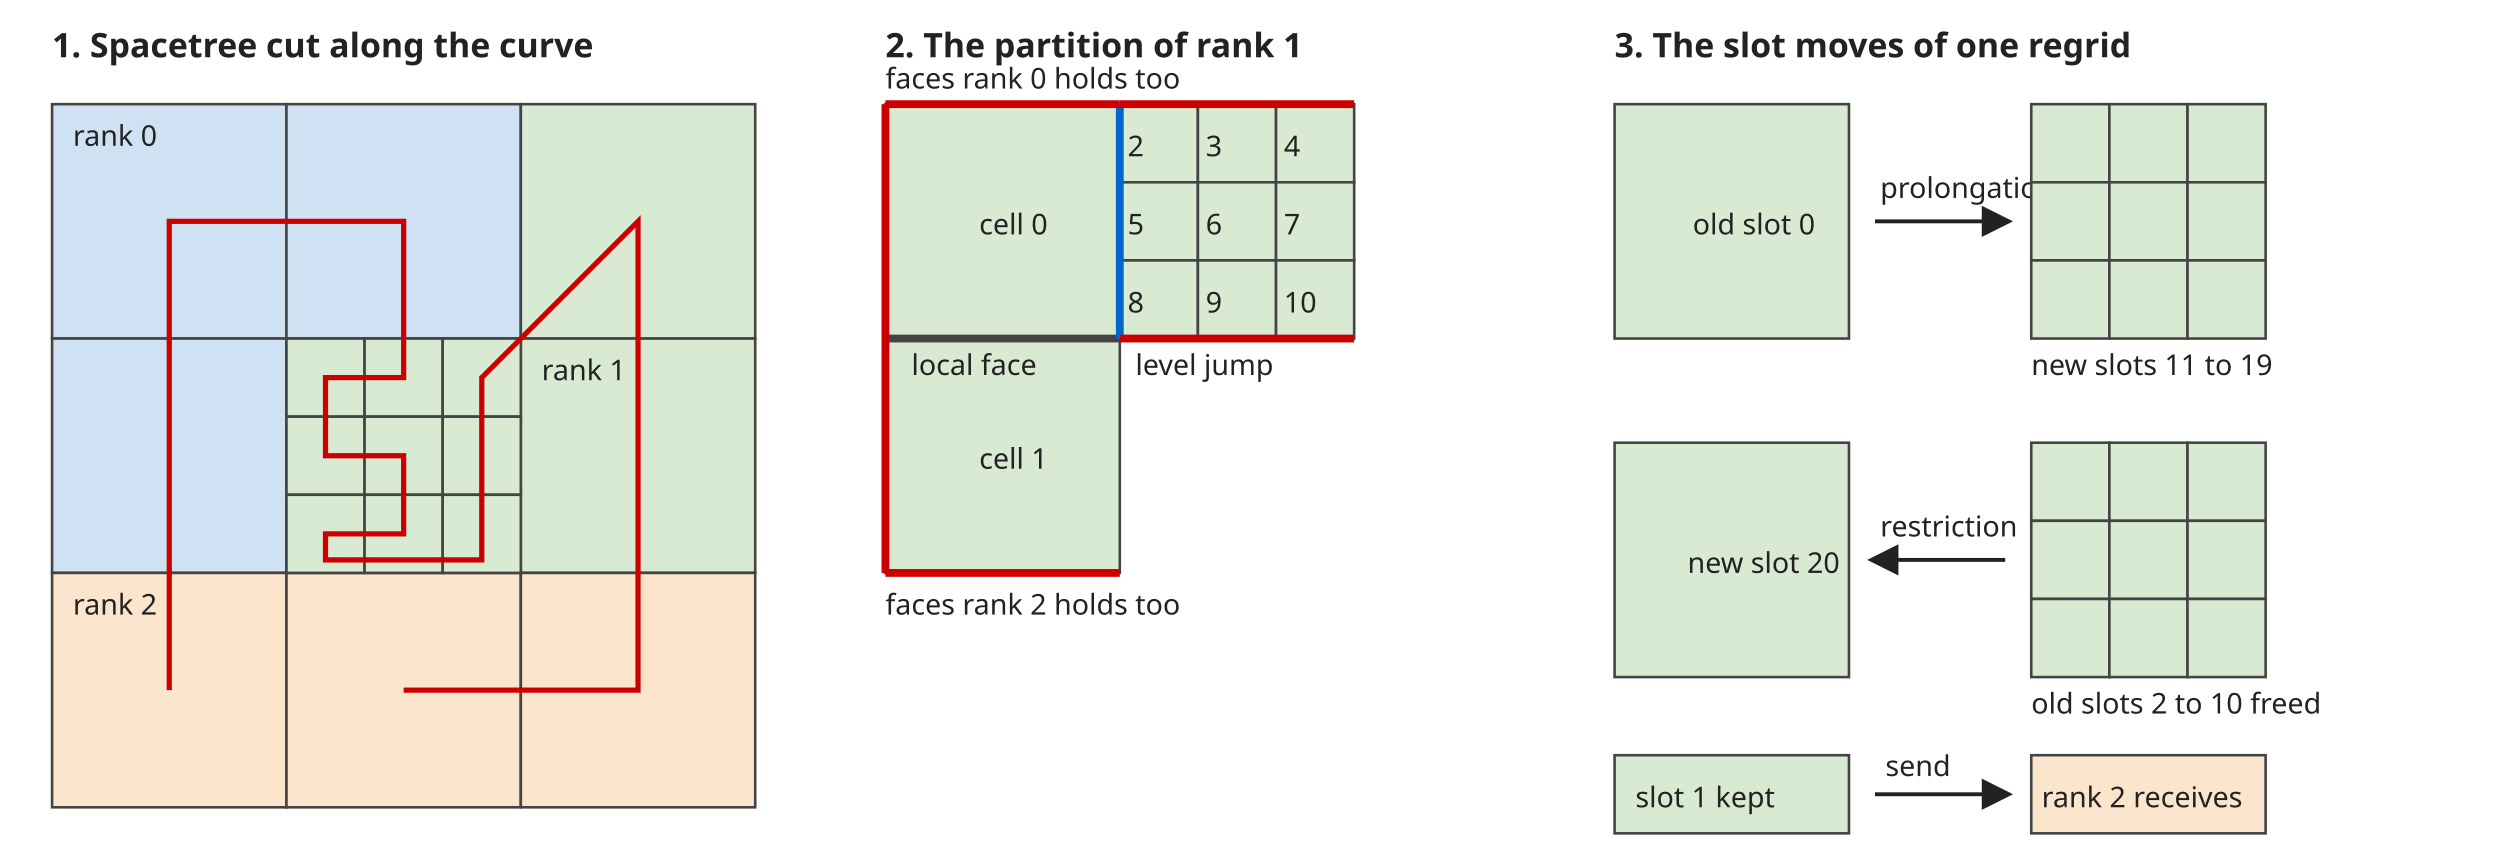
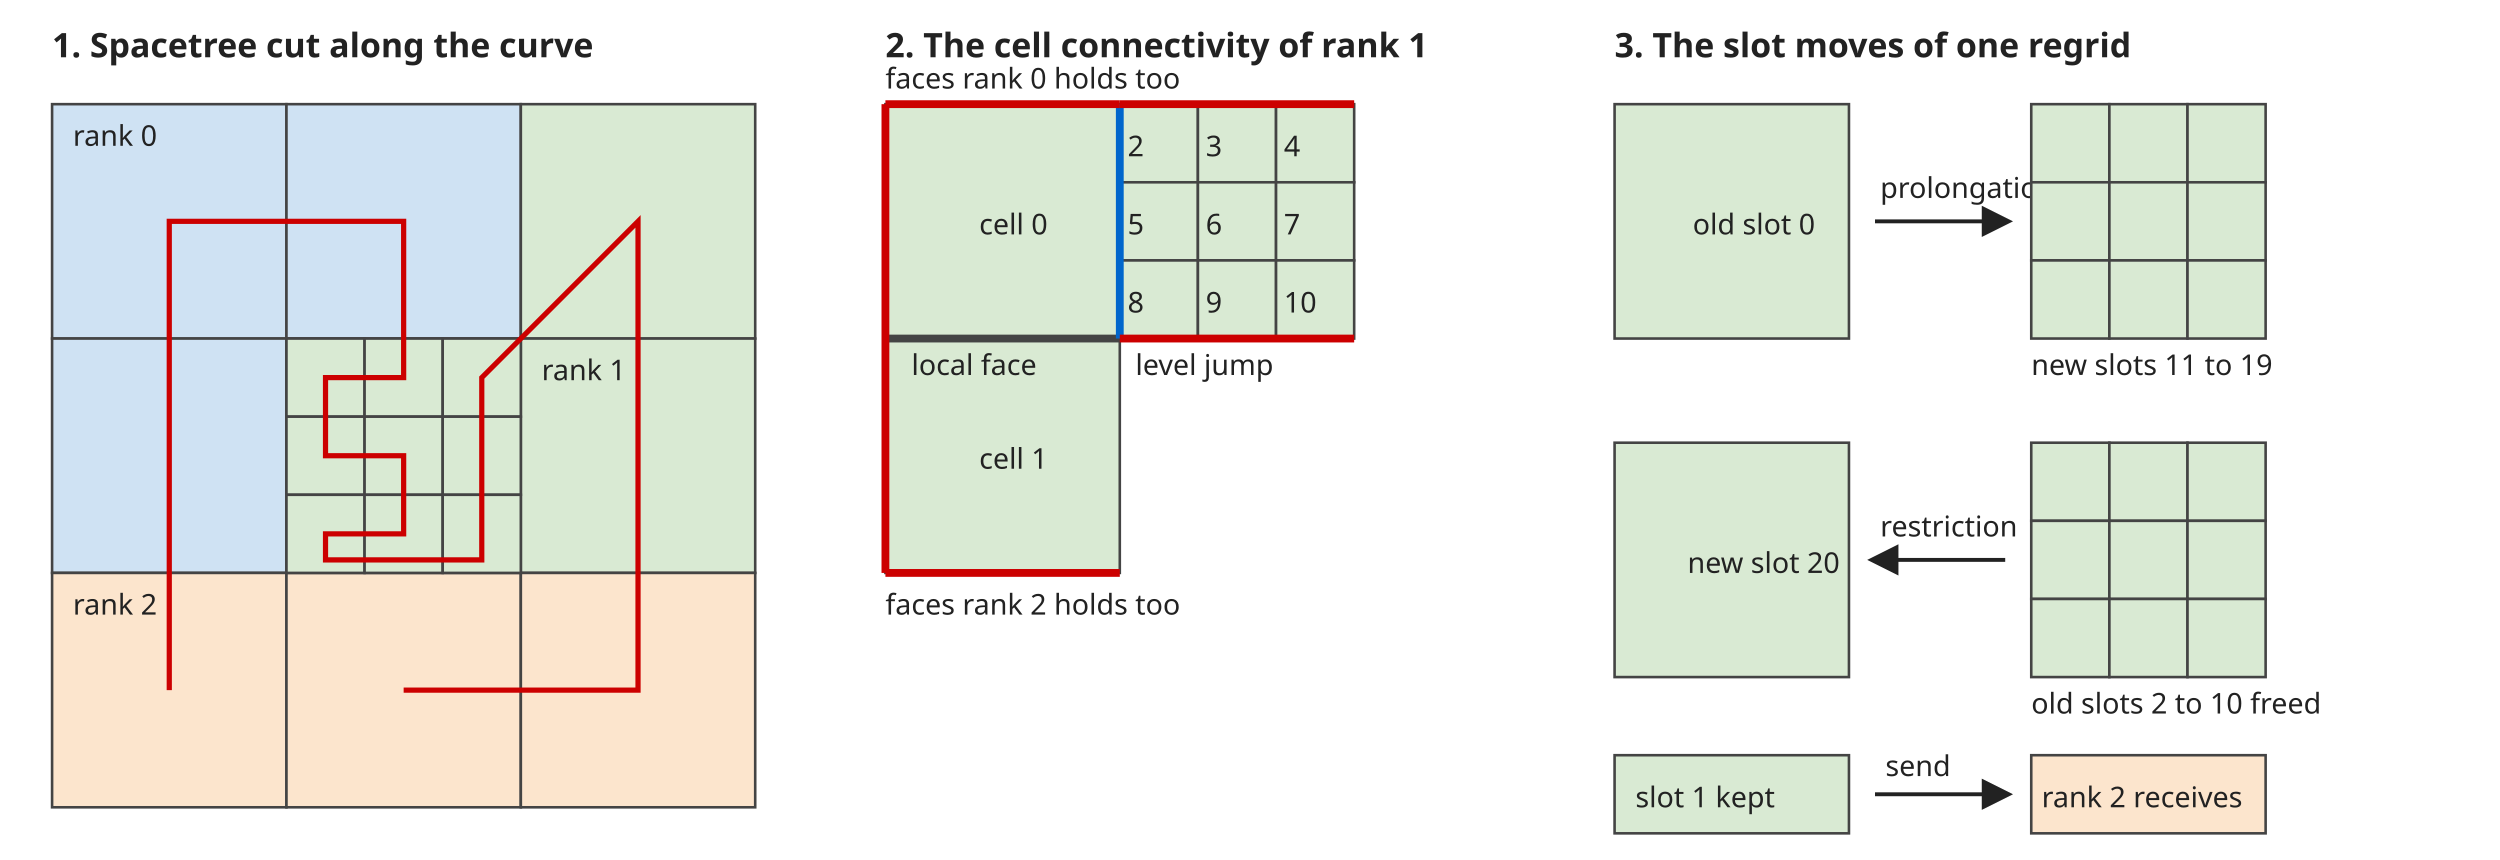
<svg xmlns="http://www.w3.org/2000/svg" width="960" height="330" viewBox="0 0 960 330" font-family="sans-serif" font-size="12">
  <style>
    .cell { fill: none; stroke: #444; stroke-width: 1; }
    .rank0 { fill: #cfe2f3; }
    .rank1 { fill: #d9ead3; }
    .rank2 { fill: #fce5cd; }
    .curve { fill: none; stroke: #c00; stroke-width: 2; }
    .local { stroke: #444; stroke-width: 3; }
    .remote { stroke: #c00; stroke-width: 3; }
    .jump { stroke: #06c; stroke-width: 3; }
    .slot { font-size: 11px; fill: #222; }
    .title { font-size: 13px; font-weight: bold; fill: #222; }
    .arrow { fill: none; stroke: #222; stroke-width: 1.5; marker-end: url(#head); }
  </style>
  <defs>
    <marker id="head" markerWidth="8" markerHeight="8" refX="6" refY="4" orient="auto">
      <path d="M0,0 L8,4 L0,8 z" fill="#222" />
    </marker>
  </defs>
  <text x="20" y="22" class="title">1. Spacetree cut along the curve</text>
  <g transform="translate(20,40)">
    <rect x="0" y="0" width="90" height="90" class="cell rank0" />
    <rect x="90" y="0" width="90" height="90" class="cell rank0" />
    <rect x="180" y="0" width="90" height="90" class="cell rank1" />
    <rect x="0" y="90" width="90" height="90" class="cell rank0" />
    <rect x="90" y="90" width="90" height="90" class="cell rank1" />
    <rect x="180" y="90" width="90" height="90" class="cell rank1" />
    <rect x="0" y="180" width="90" height="90" class="cell rank2" />
    <rect x="90" y="180" width="90" height="90" class="cell rank2" />
    <rect x="180" y="180" width="90" height="90" class="cell rank2" />
    <rect x="90" y="90" width="30" height="30" class="cell rank1" />
    <rect x="120" y="90" width="30" height="30" class="cell rank1" />
    <rect x="150" y="90" width="30" height="30" class="cell rank1" />
    <rect x="90" y="120" width="30" height="30" class="cell rank1" />
    <rect x="120" y="120" width="30" height="30" class="cell rank1" />
    <rect x="150" y="120" width="30" height="30" class="cell rank1" />
    <rect x="90" y="150" width="30" height="30" class="cell rank1" />
    <rect x="120" y="150" width="30" height="30" class="cell rank1" />
    <rect x="150" y="150" width="30" height="30" class="cell rank1" />
    <polyline class="curve" points="45,225 45,135 45,45 135,45 135,105 105,105 105,135 135,135 135,165 105,165 105,175 165,175 165,145 165,105 225,45 225,135 225,225 135,225" />
    <text x="8" y="16" class="slot">rank 0</text>
    <text x="188" y="106" class="slot">rank 1</text>
    <text x="8" y="196" class="slot">rank 2</text>
  </g>
-   <text x="340" y="22" class="title">2. The partition of rank 1</text>
+   <text x="340" y="22" class="title">2. The cell connectivity of rank 1</text>
  <g transform="translate(340,40)">
    <rect x="0" y="0" width="90" height="90" class="cell rank1" />
    <rect x="0" y="90" width="90" height="90" class="cell rank1" />
    <rect x="90" y="0" width="30" height="30" class="cell rank1" />
    <rect x="120" y="0" width="30" height="30" class="cell rank1" />
    <rect x="150" y="0" width="30" height="30" class="cell rank1" />
    <rect x="90" y="30" width="30" height="30" class="cell rank1" />
    <rect x="120" y="30" width="30" height="30" class="cell rank1" />
    <rect x="150" y="30" width="30" height="30" class="cell rank1" />
    <rect x="90" y="60" width="30" height="30" class="cell rank1" />
    <rect x="120" y="60" width="30" height="30" class="cell rank1" />
    <rect x="150" y="60" width="30" height="30" class="cell rank1" />
    <text x="36" y="50" class="slot">cell 0</text>
    <text x="36" y="140" class="slot">cell 1</text>
    <text x="93" y="20" class="slot">2</text>
    <text x="123" y="20" class="slot">3</text>
    <text x="153" y="20" class="slot">4</text>
    <text x="93" y="50" class="slot">5</text>
    <text x="123" y="50" class="slot">6</text>
    <text x="153" y="50" class="slot">7</text>
    <text x="93" y="80" class="slot">8</text>
    <text x="123" y="80" class="slot">9</text>
    <text x="153" y="80" class="slot">10</text>
    <line x1="0" y1="90" x2="90" y2="90" class="local" />
    <text x="10" y="104" class="slot">local face</text>
    <line x1="90" y1="0" x2="90" y2="90" class="jump" />
    <text x="96" y="104" class="slot">level jump</text>
    <line x1="0" y1="0" x2="90" y2="0" class="remote" />
    <line x1="90" y1="0" x2="180" y2="0" class="remote" />
    <line x1="0" y1="0" x2="0" y2="180" class="remote" />
    <text x="0" y="-6" class="slot">faces rank 0 holds too</text>
    <line x1="0" y1="180" x2="90" y2="180" class="remote" />
    <line x1="90" y1="90" x2="180" y2="90" class="remote" />
    <text x="0" y="196" class="slot">faces rank 2 holds too</text>
  </g>
  <text x="620" y="22" class="title">3. The slot moves of one regrid</text>
  <g transform="translate(620,40)">
    <rect x="0" y="0" width="90" height="90" class="cell rank1" />
    <text x="30" y="50" class="slot">old slot 0</text>
    <line x1="100" y1="45" x2="150" y2="45" class="arrow" />
    <text x="102" y="36" class="slot">prolongation</text>
    <rect x="160" y="0" width="30" height="30" class="cell rank1" />
    <rect x="190" y="0" width="30" height="30" class="cell rank1" />
    <rect x="220" y="0" width="30" height="30" class="cell rank1" />
    <rect x="160" y="30" width="30" height="30" class="cell rank1" />
    <rect x="190" y="30" width="30" height="30" class="cell rank1" />
    <rect x="220" y="30" width="30" height="30" class="cell rank1" />
    <rect x="160" y="60" width="30" height="30" class="cell rank1" />
    <rect x="190" y="60" width="30" height="30" class="cell rank1" />
    <rect x="220" y="60" width="30" height="30" class="cell rank1" />
    <text x="160" y="104" class="slot">new slots 11 to 19</text>
    <rect x="160" y="130" width="30" height="30" class="cell rank1" />
    <rect x="190" y="130" width="30" height="30" class="cell rank1" />
    <rect x="220" y="130" width="30" height="30" class="cell rank1" />
    <rect x="160" y="160" width="30" height="30" class="cell rank1" />
    <rect x="190" y="160" width="30" height="30" class="cell rank1" />
    <rect x="220" y="160" width="30" height="30" class="cell rank1" />
    <rect x="160" y="190" width="30" height="30" class="cell rank1" />
    <rect x="190" y="190" width="30" height="30" class="cell rank1" />
    <rect x="220" y="190" width="30" height="30" class="cell rank1" />
    <line x1="150" y1="175" x2="100" y2="175" class="arrow" />
    <text x="102" y="166" class="slot">restriction</text>
    <rect x="0" y="130" width="90" height="90" class="cell rank1" />
    <text x="28" y="180" class="slot">new slot 20</text>
    <text x="160" y="234" class="slot">old slots 2 to 10 freed</text>
    <rect x="0" y="250" width="90" height="30" class="cell rank1" />
    <text x="8" y="270" class="slot">slot 1 kept</text>
    <rect x="160" y="250" width="90" height="30" class="cell rank2" />
    <line x1="100" y1="265" x2="150" y2="265" class="arrow" />
    <text x="104" y="258" class="slot">send</text>
    <text x="164" y="270" class="slot">rank 2 receives</text>
  </g>
</svg>
